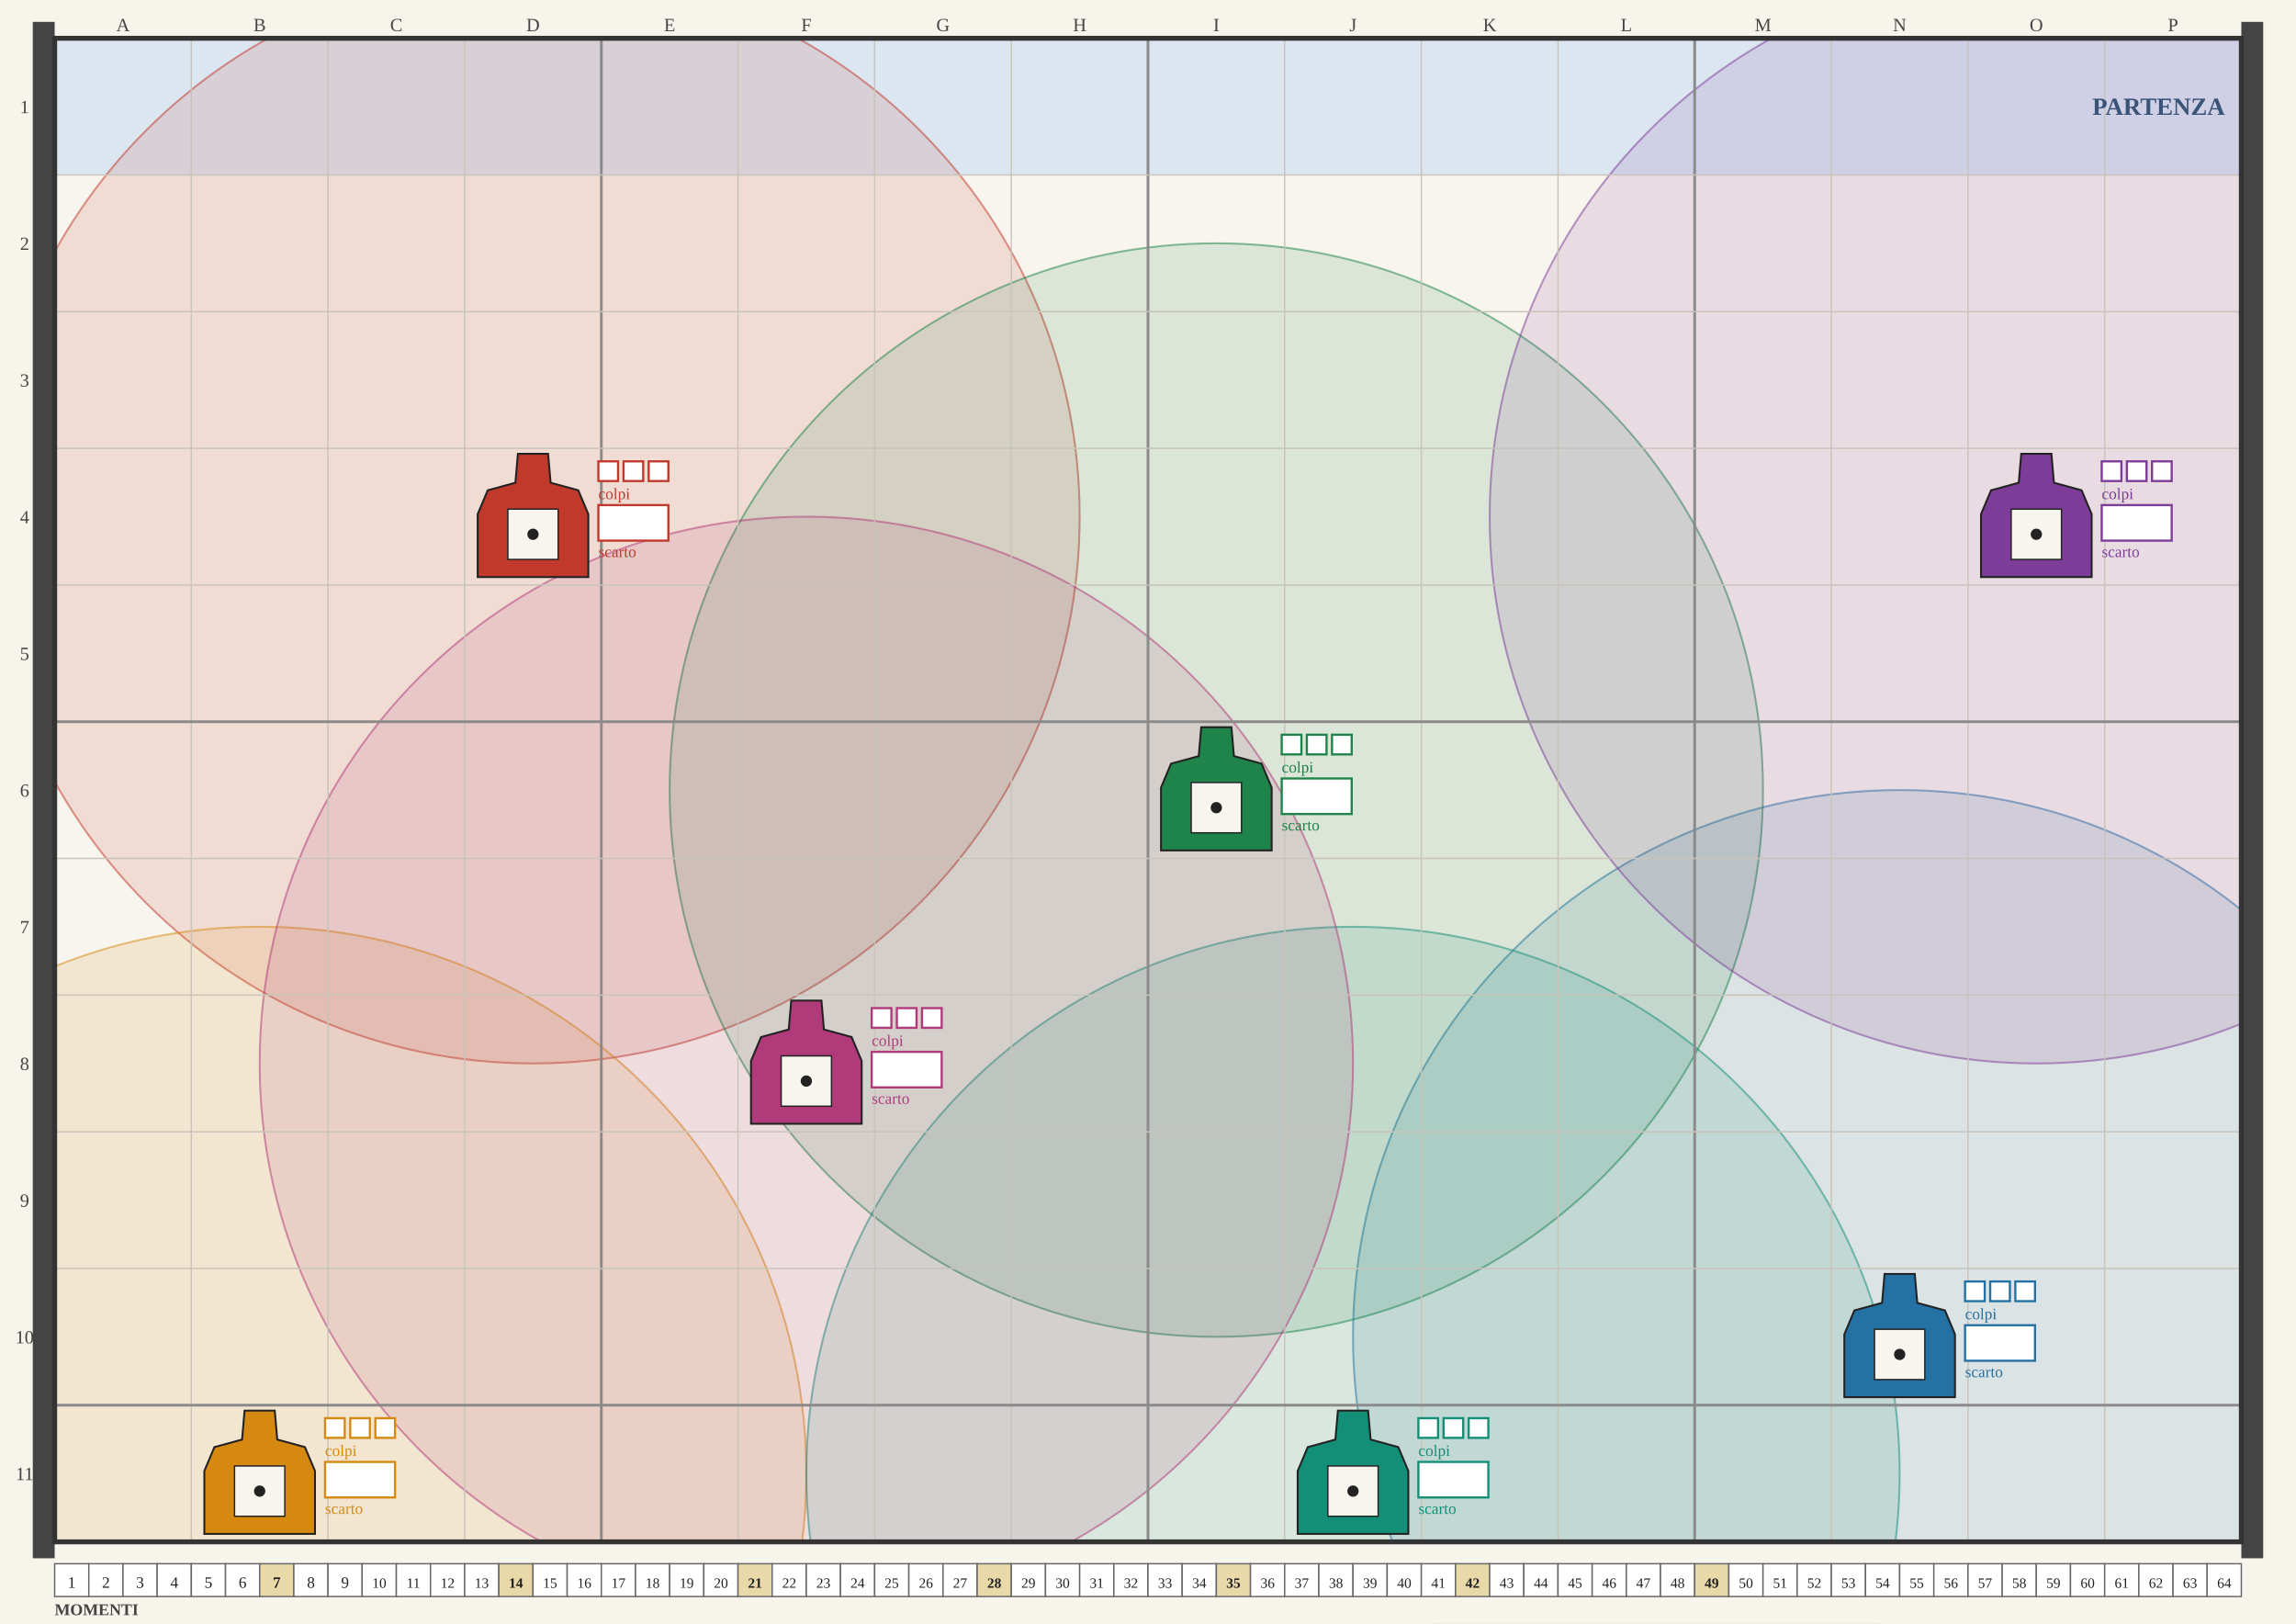
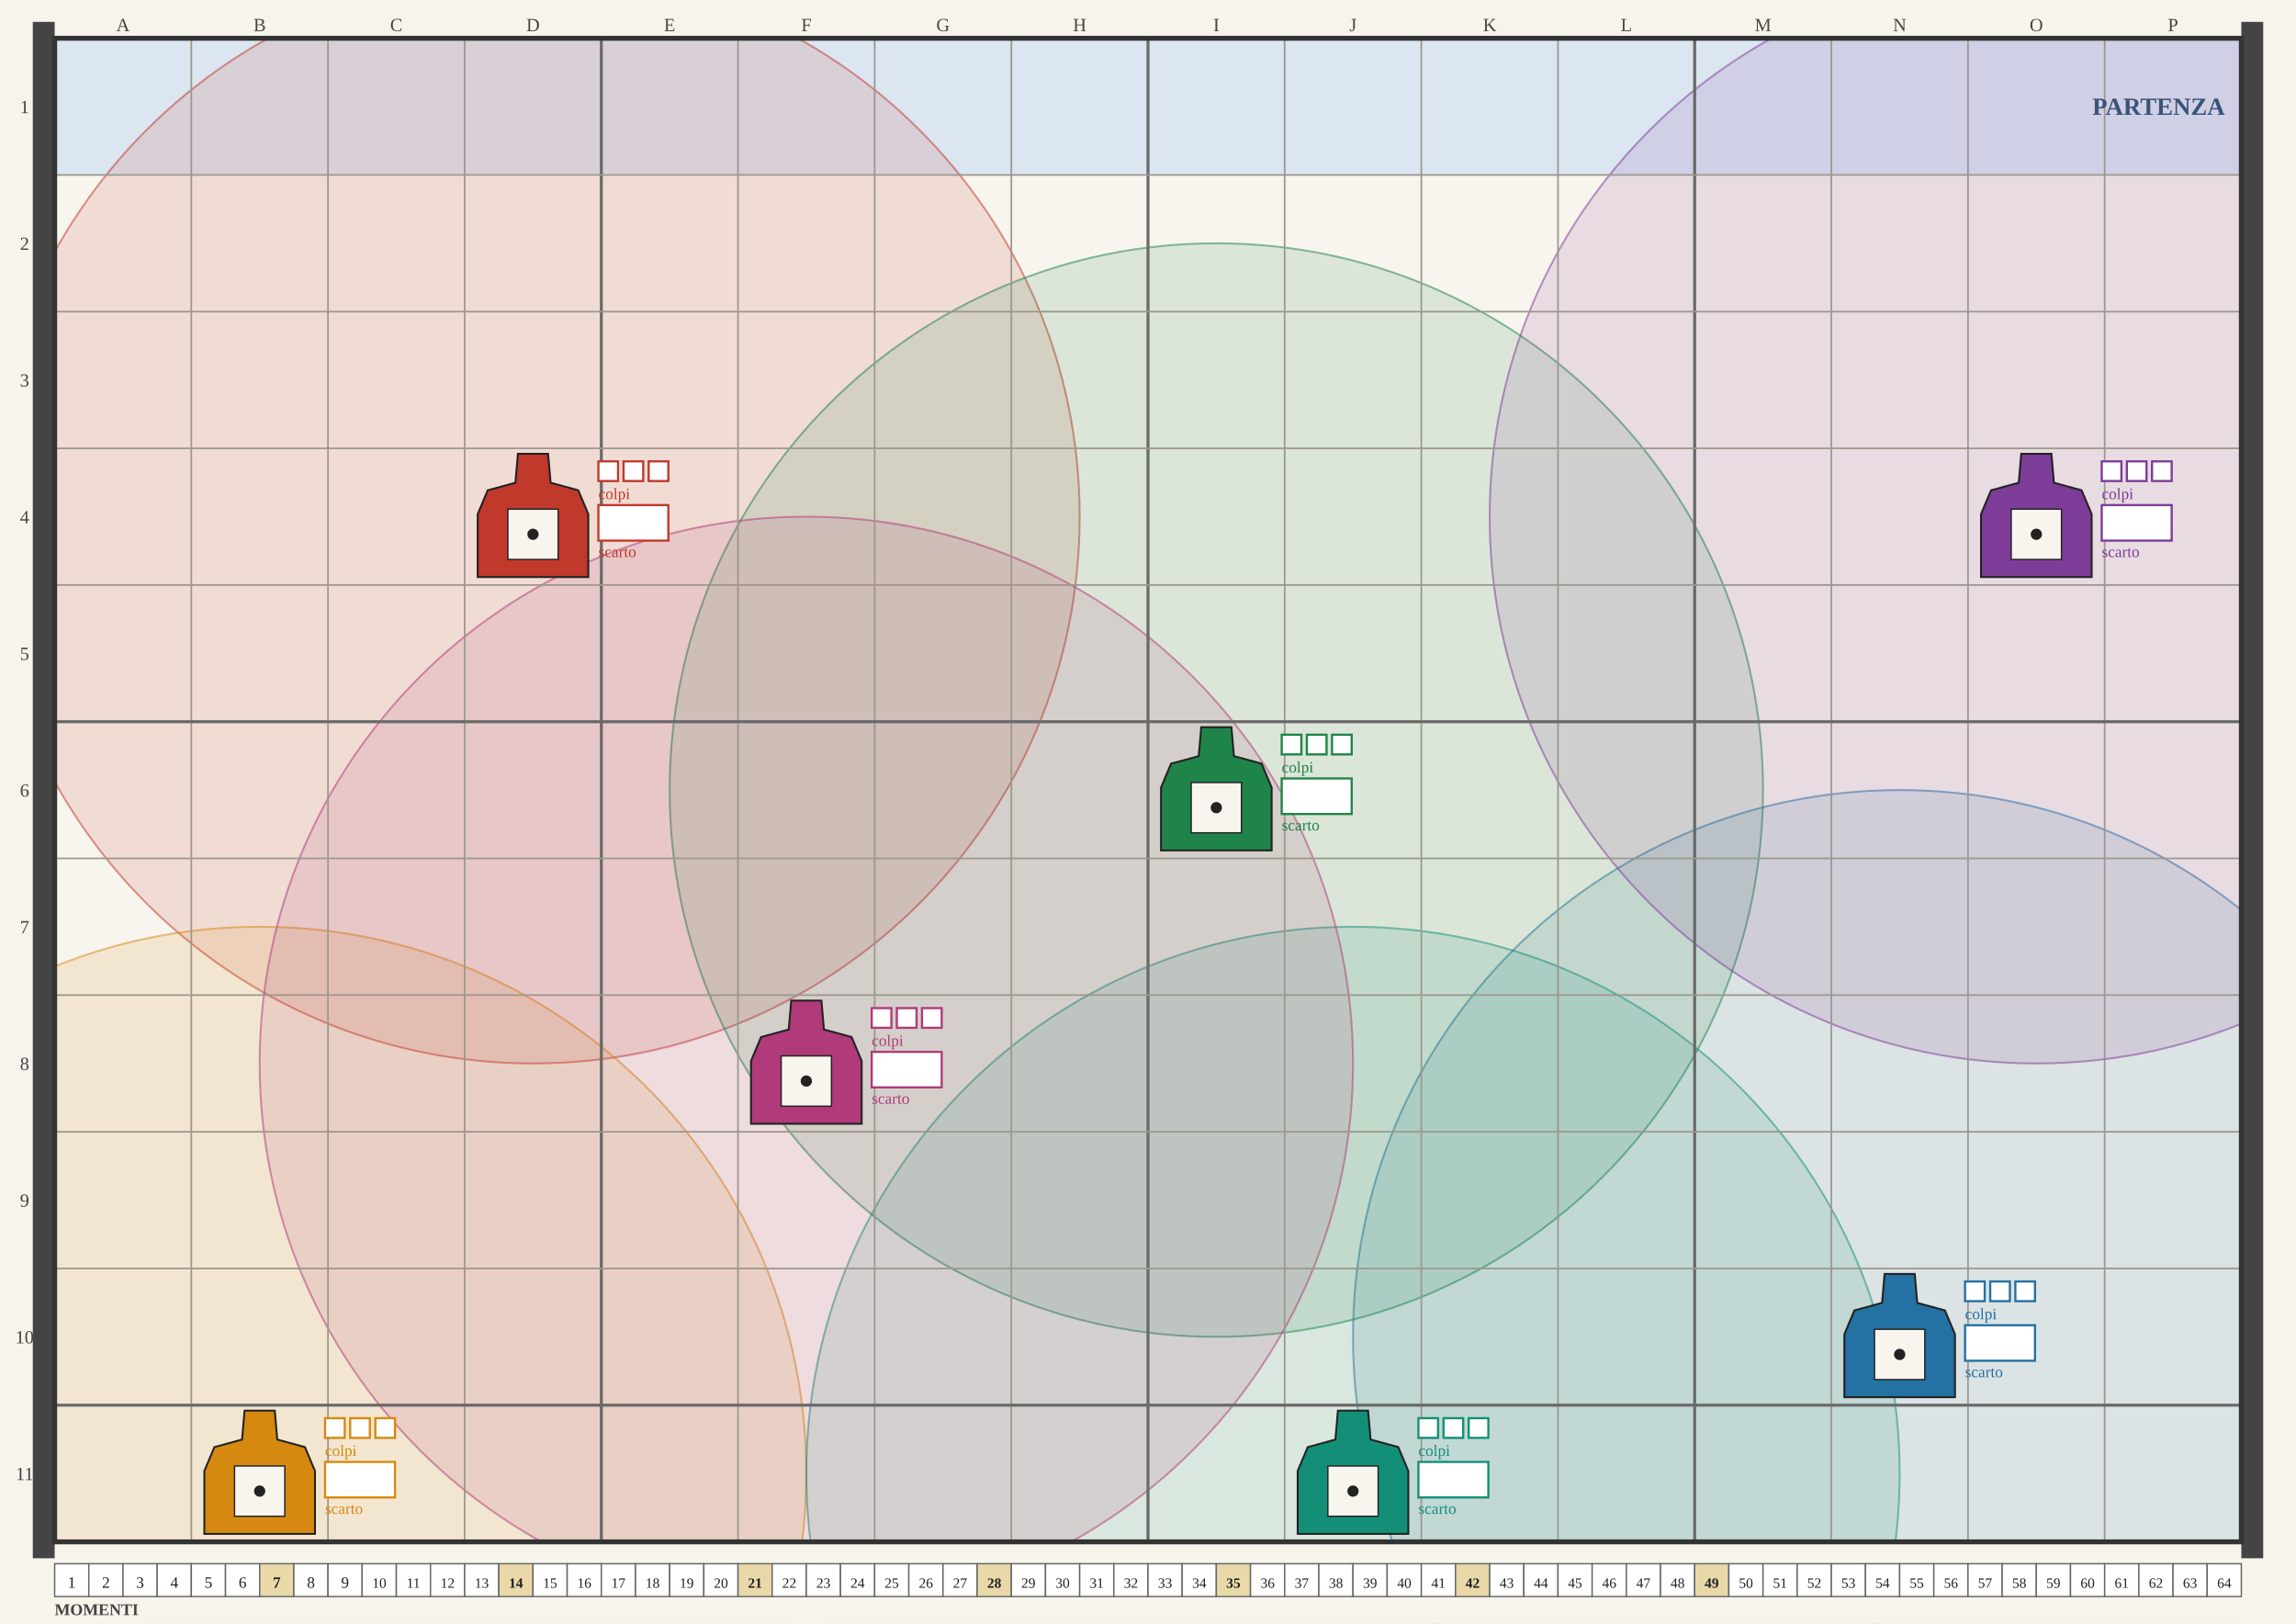
<svg xmlns="http://www.w3.org/2000/svg" width="420.0mm" height="297.0mm" viewBox="0 0 420.0 297.0">
  <defs>
    <clipPath id="campo">
      <rect x="10.0" y="7.0" width="400.0" height="275.0" />
    </clipPath>
  </defs>
  <rect width="420.0" height="297.0" fill="#f7f4ec" />
  <rect x="10.00" y="7.00" width="400.00" height="275.00" fill="#f8f5ee" stroke="none" stroke-width="0.3" fill-opacity="1.0" />
  <rect x="10.00" y="7.00" width="400.00" height="25.00" fill="#dbe6f1" stroke="none" stroke-width="0.3" fill-opacity="1.0" />
  <circle cx="97.50" cy="94.50" r="100.00" fill="#c0392b" stroke="#c0392b" stroke-width="0.35" fill-opacity="0.13" stroke-opacity="0.52" />
  <circle cx="347.50" cy="244.50" r="100.00" fill="#2471a3" stroke="#2471a3" stroke-width="0.35" fill-opacity="0.13" stroke-opacity="0.52" />
  <circle cx="222.50" cy="144.50" r="100.00" fill="#1e8449" stroke="#1e8449" stroke-width="0.35" fill-opacity="0.13" stroke-opacity="0.52" />
  <circle cx="47.50" cy="269.50" r="100.00" fill="#d68910" stroke="#d68910" stroke-width="0.35" fill-opacity="0.13" stroke-opacity="0.52" />
  <circle cx="372.50" cy="94.50" r="100.00" fill="#7d3c98" stroke="#7d3c98" stroke-width="0.35" fill-opacity="0.13" stroke-opacity="0.52" />
  <circle cx="247.50" cy="269.50" r="100.00" fill="#148f77" stroke="#148f77" stroke-width="0.35" fill-opacity="0.13" stroke-opacity="0.52" />
  <circle cx="147.50" cy="194.50" r="100.00" fill="#b03a7a" stroke="#b03a7a" stroke-width="0.35" fill-opacity="0.13" stroke-opacity="0.52" />
  <rect x="0.00" y="0.00" width="420.00" height="7.00" fill="#f7f4ec" stroke="none" stroke-width="0.3" fill-opacity="1.0" />
  <rect x="0.00" y="282.00" width="420.00" height="15.00" fill="#f7f4ec" stroke="none" stroke-width="0.3" fill-opacity="1.0" />
  <rect x="0.00" y="0.00" width="10.00" height="297.00" fill="#f7f4ec" stroke="none" stroke-width="0.3" fill-opacity="1.0" />
  <rect x="410.00" y="0.00" width="10.00" height="297.00" fill="#f7f4ec" stroke="none" stroke-width="0.3" fill-opacity="1.0" />
  <rect x="6.00" y="4.00" width="4.00" height="281.00" fill="#444444" stroke="none" stroke-width="0.3" fill-opacity="1.0" />
  <rect x="410.00" y="4.00" width="4.00" height="281.00" fill="#444444" stroke="none" stroke-width="0.3" fill-opacity="1.0" />
-   <line x1="10.00" y1="7.00" x2="10.00" y2="282.00" stroke="#8a8a8a" stroke-width="0.5" />
-   <line x1="35.00" y1="7.00" x2="35.00" y2="282.00" stroke="#c8c4ba" stroke-width="0.25" />
-   <line x1="60.00" y1="7.00" x2="60.00" y2="282.00" stroke="#c8c4ba" stroke-width="0.25" />
-   <line x1="85.00" y1="7.00" x2="85.00" y2="282.00" stroke="#c8c4ba" stroke-width="0.25" />
-   <line x1="110.00" y1="7.00" x2="110.00" y2="282.00" stroke="#8a8a8a" stroke-width="0.5" />
-   <line x1="135.00" y1="7.00" x2="135.00" y2="282.00" stroke="#c8c4ba" stroke-width="0.25" />
-   <line x1="160.00" y1="7.00" x2="160.00" y2="282.00" stroke="#c8c4ba" stroke-width="0.25" />
-   <line x1="185.00" y1="7.00" x2="185.00" y2="282.00" stroke="#c8c4ba" stroke-width="0.25" />
-   <line x1="210.00" y1="7.00" x2="210.00" y2="282.00" stroke="#8a8a8a" stroke-width="0.5" />
-   <line x1="235.00" y1="7.00" x2="235.00" y2="282.00" stroke="#c8c4ba" stroke-width="0.25" />
-   <line x1="260.00" y1="7.00" x2="260.00" y2="282.00" stroke="#c8c4ba" stroke-width="0.25" />
-   <line x1="285.00" y1="7.00" x2="285.00" y2="282.00" stroke="#c8c4ba" stroke-width="0.25" />
-   <line x1="310.00" y1="7.00" x2="310.00" y2="282.00" stroke="#8a8a8a" stroke-width="0.5" />
-   <line x1="335.00" y1="7.00" x2="335.00" y2="282.00" stroke="#c8c4ba" stroke-width="0.25" />
-   <line x1="360.00" y1="7.00" x2="360.00" y2="282.00" stroke="#c8c4ba" stroke-width="0.25" />
-   <line x1="385.00" y1="7.00" x2="385.00" y2="282.00" stroke="#c8c4ba" stroke-width="0.25" />
-   <line x1="410.00" y1="7.00" x2="410.00" y2="282.00" stroke="#8a8a8a" stroke-width="0.5" />
-   <line x1="10.00" y1="7.00" x2="410.00" y2="7.00" stroke="#8a8a8a" stroke-width="0.5" />
-   <line x1="10.00" y1="32.00" x2="410.00" y2="32.00" stroke="#c8c4ba" stroke-width="0.25" />
-   <line x1="10.00" y1="57.00" x2="410.00" y2="57.00" stroke="#c8c4ba" stroke-width="0.25" />
-   <line x1="10.00" y1="82.00" x2="410.00" y2="82.00" stroke="#c8c4ba" stroke-width="0.25" />
-   <line x1="10.00" y1="107.00" x2="410.00" y2="107.00" stroke="#c8c4ba" stroke-width="0.25" />
-   <line x1="10.00" y1="132.00" x2="410.00" y2="132.00" stroke="#8a8a8a" stroke-width="0.5" />
-   <line x1="10.00" y1="157.00" x2="410.00" y2="157.00" stroke="#c8c4ba" stroke-width="0.25" />
-   <line x1="10.00" y1="182.00" x2="410.00" y2="182.00" stroke="#c8c4ba" stroke-width="0.25" />
-   <line x1="10.00" y1="207.00" x2="410.00" y2="207.00" stroke="#c8c4ba" stroke-width="0.25" />
-   <line x1="10.00" y1="232.00" x2="410.00" y2="232.00" stroke="#c8c4ba" stroke-width="0.25" />
-   <line x1="10.00" y1="257.00" x2="410.00" y2="257.00" stroke="#8a8a8a" stroke-width="0.5" />
-   <line x1="10.00" y1="282.00" x2="410.00" y2="282.00" stroke="#c8c4ba" stroke-width="0.25" />
+   <line x1="10.00" y1="7.00" x2="10.00" y2="282.00" stroke="#6a6a6a" stroke-width="0.55" />
+   <line x1="35.00" y1="7.00" x2="35.00" y2="282.00" stroke="#9c988e" stroke-width="0.3" />
+   <line x1="60.00" y1="7.00" x2="60.00" y2="282.00" stroke="#9c988e" stroke-width="0.3" />
+   <line x1="85.00" y1="7.00" x2="85.00" y2="282.00" stroke="#9c988e" stroke-width="0.3" />
+   <line x1="110.00" y1="7.00" x2="110.00" y2="282.00" stroke="#6a6a6a" stroke-width="0.55" />
+   <line x1="135.00" y1="7.00" x2="135.00" y2="282.00" stroke="#9c988e" stroke-width="0.3" />
+   <line x1="160.00" y1="7.00" x2="160.00" y2="282.00" stroke="#9c988e" stroke-width="0.3" />
+   <line x1="185.00" y1="7.00" x2="185.00" y2="282.00" stroke="#9c988e" stroke-width="0.3" />
+   <line x1="210.00" y1="7.00" x2="210.00" y2="282.00" stroke="#6a6a6a" stroke-width="0.55" />
+   <line x1="235.00" y1="7.00" x2="235.00" y2="282.00" stroke="#9c988e" stroke-width="0.3" />
+   <line x1="260.00" y1="7.00" x2="260.00" y2="282.00" stroke="#9c988e" stroke-width="0.3" />
+   <line x1="285.00" y1="7.00" x2="285.00" y2="282.00" stroke="#9c988e" stroke-width="0.3" />
+   <line x1="310.00" y1="7.00" x2="310.00" y2="282.00" stroke="#6a6a6a" stroke-width="0.55" />
+   <line x1="335.00" y1="7.00" x2="335.00" y2="282.00" stroke="#9c988e" stroke-width="0.3" />
+   <line x1="360.00" y1="7.00" x2="360.00" y2="282.00" stroke="#9c988e" stroke-width="0.3" />
+   <line x1="385.00" y1="7.00" x2="385.00" y2="282.00" stroke="#9c988e" stroke-width="0.3" />
+   <line x1="410.00" y1="7.00" x2="410.00" y2="282.00" stroke="#6a6a6a" stroke-width="0.55" />
+   <line x1="10.00" y1="7.00" x2="410.00" y2="7.00" stroke="#6a6a6a" stroke-width="0.55" />
+   <line x1="10.00" y1="32.00" x2="410.00" y2="32.00" stroke="#9c988e" stroke-width="0.3" />
+   <line x1="10.00" y1="57.00" x2="410.00" y2="57.00" stroke="#9c988e" stroke-width="0.3" />
+   <line x1="10.00" y1="82.00" x2="410.00" y2="82.00" stroke="#9c988e" stroke-width="0.3" />
+   <line x1="10.00" y1="107.00" x2="410.00" y2="107.00" stroke="#9c988e" stroke-width="0.3" />
+   <line x1="10.00" y1="132.00" x2="410.00" y2="132.00" stroke="#6a6a6a" stroke-width="0.55" />
+   <line x1="10.00" y1="157.00" x2="410.00" y2="157.00" stroke="#9c988e" stroke-width="0.3" />
+   <line x1="10.00" y1="182.00" x2="410.00" y2="182.00" stroke="#9c988e" stroke-width="0.3" />
+   <line x1="10.00" y1="207.00" x2="410.00" y2="207.00" stroke="#9c988e" stroke-width="0.3" />
+   <line x1="10.00" y1="232.00" x2="410.00" y2="232.00" stroke="#9c988e" stroke-width="0.3" />
+   <line x1="10.00" y1="257.00" x2="410.00" y2="257.00" stroke="#6a6a6a" stroke-width="0.55" />
+   <line x1="10.00" y1="282.00" x2="410.00" y2="282.00" stroke="#9c988e" stroke-width="0.3" />
  <rect x="10.00" y="7.00" width="400.00" height="275.00" fill="none" stroke="#333333" stroke-width="0.9" fill-opacity="1.0" />
  <text x="407.00" y="21.00" font-size="4.5" fill="#3a5478" font-family="Cambria, Times New Roman, serif" font-weight="bold" text-anchor="end">PARTENZA</text>
  <text x="22.50" y="5.70" font-size="3.4" fill="#444444" font-family="Cambria, Times New Roman, serif" font-weight="normal" text-anchor="middle">A</text>
  <text x="47.50" y="5.70" font-size="3.4" fill="#444444" font-family="Cambria, Times New Roman, serif" font-weight="normal" text-anchor="middle">B</text>
  <text x="72.50" y="5.70" font-size="3.4" fill="#444444" font-family="Cambria, Times New Roman, serif" font-weight="normal" text-anchor="middle">C</text>
  <text x="97.50" y="5.70" font-size="3.4" fill="#444444" font-family="Cambria, Times New Roman, serif" font-weight="normal" text-anchor="middle">D</text>
  <text x="122.50" y="5.70" font-size="3.4" fill="#444444" font-family="Cambria, Times New Roman, serif" font-weight="normal" text-anchor="middle">E</text>
  <text x="147.50" y="5.70" font-size="3.4" fill="#444444" font-family="Cambria, Times New Roman, serif" font-weight="normal" text-anchor="middle">F</text>
  <text x="172.50" y="5.70" font-size="3.4" fill="#444444" font-family="Cambria, Times New Roman, serif" font-weight="normal" text-anchor="middle">G</text>
  <text x="197.50" y="5.70" font-size="3.4" fill="#444444" font-family="Cambria, Times New Roman, serif" font-weight="normal" text-anchor="middle">H</text>
  <text x="222.50" y="5.70" font-size="3.4" fill="#444444" font-family="Cambria, Times New Roman, serif" font-weight="normal" text-anchor="middle">I</text>
  <text x="247.50" y="5.70" font-size="3.4" fill="#444444" font-family="Cambria, Times New Roman, serif" font-weight="normal" text-anchor="middle">J</text>
  <text x="272.50" y="5.70" font-size="3.4" fill="#444444" font-family="Cambria, Times New Roman, serif" font-weight="normal" text-anchor="middle">K</text>
  <text x="297.50" y="5.70" font-size="3.4" fill="#444444" font-family="Cambria, Times New Roman, serif" font-weight="normal" text-anchor="middle">L</text>
  <text x="322.50" y="5.70" font-size="3.4" fill="#444444" font-family="Cambria, Times New Roman, serif" font-weight="normal" text-anchor="middle">M</text>
  <text x="347.50" y="5.70" font-size="3.4" fill="#444444" font-family="Cambria, Times New Roman, serif" font-weight="normal" text-anchor="middle">N</text>
  <text x="372.50" y="5.70" font-size="3.4" fill="#444444" font-family="Cambria, Times New Roman, serif" font-weight="normal" text-anchor="middle">O</text>
  <text x="397.50" y="5.70" font-size="3.4" fill="#444444" font-family="Cambria, Times New Roman, serif" font-weight="normal" text-anchor="middle">P</text>
  <text x="4.50" y="20.70" font-size="3.4" fill="#444444" font-family="Cambria, Times New Roman, serif" font-weight="normal" text-anchor="middle">1</text>
  <text x="4.50" y="45.70" font-size="3.4" fill="#444444" font-family="Cambria, Times New Roman, serif" font-weight="normal" text-anchor="middle">2</text>
  <text x="4.50" y="70.70" font-size="3.4" fill="#444444" font-family="Cambria, Times New Roman, serif" font-weight="normal" text-anchor="middle">3</text>
  <text x="4.50" y="95.70" font-size="3.4" fill="#444444" font-family="Cambria, Times New Roman, serif" font-weight="normal" text-anchor="middle">4</text>
  <text x="4.50" y="120.70" font-size="3.4" fill="#444444" font-family="Cambria, Times New Roman, serif" font-weight="normal" text-anchor="middle">5</text>
  <text x="4.50" y="145.70" font-size="3.4" fill="#444444" font-family="Cambria, Times New Roman, serif" font-weight="normal" text-anchor="middle">6</text>
  <text x="4.50" y="170.70" font-size="3.4" fill="#444444" font-family="Cambria, Times New Roman, serif" font-weight="normal" text-anchor="middle">7</text>
  <text x="4.50" y="195.70" font-size="3.4" fill="#444444" font-family="Cambria, Times New Roman, serif" font-weight="normal" text-anchor="middle">8</text>
  <text x="4.50" y="220.70" font-size="3.4" fill="#444444" font-family="Cambria, Times New Roman, serif" font-weight="normal" text-anchor="middle">9</text>
  <text x="4.50" y="245.70" font-size="3.4" fill="#444444" font-family="Cambria, Times New Roman, serif" font-weight="normal" text-anchor="middle">10</text>
  <text x="4.50" y="270.70" font-size="3.4" fill="#444444" font-family="Cambria, Times New Roman, serif" font-weight="normal" text-anchor="middle">11</text>
  <polygon points="94.74,83.00 100.26,83.00 100.72,88.29 105.78,89.67 107.62,94.04 107.62,105.54 87.38,105.54 87.38,94.04 89.22,89.67 94.28,88.29" fill="#c0392b" stroke="#222222" stroke-width="0.35" />
  <polygon points="92.90,93.12 102.10,93.12 102.10,102.32 92.90,102.32" fill="#f8f5ee" stroke="#222222" stroke-width="0.25" />
  <circle cx="97.50" cy="97.72" r="1.03" fill="#222222" stroke="none" stroke-width="0.3" fill-opacity="1.0" stroke-opacity="1" />
  <rect x="109.46" y="84.38" width="3.60" height="3.60" fill="#ffffff" stroke="#c0392b" stroke-width="0.4" fill-opacity="1.0" />
  <rect x="114.06" y="84.38" width="3.60" height="3.60" fill="#ffffff" stroke="#c0392b" stroke-width="0.4" fill-opacity="1.0" />
  <rect x="118.66" y="84.38" width="3.60" height="3.60" fill="#ffffff" stroke="#c0392b" stroke-width="0.4" fill-opacity="1.0" />
  <text x="109.46" y="91.28" font-size="2.9" fill="#c0392b" font-family="Cambria, Times New Roman, serif" font-weight="normal" text-anchor="start">colpi</text>
  <rect x="109.46" y="92.38" width="12.80" height="6.50" fill="#ffffff" stroke="#c0392b" stroke-width="0.4" fill-opacity="1.0" />
  <text x="109.46" y="101.88" font-size="2.9" fill="#c0392b" font-family="Cambria, Times New Roman, serif" font-weight="normal" text-anchor="start">scarto</text>
  <polygon points="344.74,233.00 350.26,233.00 350.72,238.29 355.78,239.67 357.62,244.04 357.62,255.54 337.38,255.54 337.38,244.04 339.22,239.67 344.28,238.29" fill="#2471a3" stroke="#222222" stroke-width="0.35" />
  <polygon points="342.90,243.12 352.10,243.12 352.10,252.32 342.90,252.32" fill="#f8f5ee" stroke="#222222" stroke-width="0.25" />
  <circle cx="347.50" cy="247.72" r="1.03" fill="#222222" stroke="none" stroke-width="0.3" fill-opacity="1.0" stroke-opacity="1" />
  <rect x="359.46" y="234.38" width="3.60" height="3.60" fill="#ffffff" stroke="#2471a3" stroke-width="0.4" fill-opacity="1.0" />
  <rect x="364.06" y="234.38" width="3.60" height="3.60" fill="#ffffff" stroke="#2471a3" stroke-width="0.4" fill-opacity="1.0" />
  <rect x="368.66" y="234.38" width="3.60" height="3.60" fill="#ffffff" stroke="#2471a3" stroke-width="0.4" fill-opacity="1.0" />
  <text x="359.46" y="241.28" font-size="2.9" fill="#2471a3" font-family="Cambria, Times New Roman, serif" font-weight="normal" text-anchor="start">colpi</text>
  <rect x="359.46" y="242.38" width="12.80" height="6.50" fill="#ffffff" stroke="#2471a3" stroke-width="0.4" fill-opacity="1.0" />
  <text x="359.46" y="251.88" font-size="2.9" fill="#2471a3" font-family="Cambria, Times New Roman, serif" font-weight="normal" text-anchor="start">scarto</text>
  <polygon points="219.74,133.00 225.26,133.00 225.72,138.29 230.78,139.67 232.62,144.04 232.62,155.54 212.38,155.54 212.38,144.04 214.22,139.67 219.28,138.29" fill="#1e8449" stroke="#222222" stroke-width="0.35" />
  <polygon points="217.90,143.12 227.10,143.12 227.10,152.32 217.90,152.32" fill="#f8f5ee" stroke="#222222" stroke-width="0.25" />
  <circle cx="222.50" cy="147.72" r="1.03" fill="#222222" stroke="none" stroke-width="0.3" fill-opacity="1.0" stroke-opacity="1" />
  <rect x="234.46" y="134.38" width="3.60" height="3.60" fill="#ffffff" stroke="#1e8449" stroke-width="0.4" fill-opacity="1.0" />
  <rect x="239.06" y="134.38" width="3.60" height="3.60" fill="#ffffff" stroke="#1e8449" stroke-width="0.4" fill-opacity="1.0" />
  <rect x="243.66" y="134.38" width="3.60" height="3.60" fill="#ffffff" stroke="#1e8449" stroke-width="0.4" fill-opacity="1.0" />
  <text x="234.46" y="141.28" font-size="2.9" fill="#1e8449" font-family="Cambria, Times New Roman, serif" font-weight="normal" text-anchor="start">colpi</text>
  <rect x="234.46" y="142.38" width="12.80" height="6.50" fill="#ffffff" stroke="#1e8449" stroke-width="0.4" fill-opacity="1.0" />
  <text x="234.46" y="151.88" font-size="2.9" fill="#1e8449" font-family="Cambria, Times New Roman, serif" font-weight="normal" text-anchor="start">scarto</text>
  <polygon points="44.74,258.00 50.26,258.00 50.72,263.29 55.78,264.67 57.62,269.04 57.62,280.54 37.38,280.54 37.38,269.04 39.22,264.67 44.28,263.29" fill="#d68910" stroke="#222222" stroke-width="0.35" />
  <polygon points="42.90,268.12 52.10,268.12 52.10,277.32 42.90,277.32" fill="#f8f5ee" stroke="#222222" stroke-width="0.25" />
  <circle cx="47.50" cy="272.72" r="1.03" fill="#222222" stroke="none" stroke-width="0.3" fill-opacity="1.0" stroke-opacity="1" />
  <rect x="59.46" y="259.38" width="3.60" height="3.60" fill="#ffffff" stroke="#d68910" stroke-width="0.4" fill-opacity="1.0" />
  <rect x="64.06" y="259.38" width="3.60" height="3.60" fill="#ffffff" stroke="#d68910" stroke-width="0.4" fill-opacity="1.0" />
  <rect x="68.66" y="259.38" width="3.60" height="3.60" fill="#ffffff" stroke="#d68910" stroke-width="0.4" fill-opacity="1.0" />
  <text x="59.46" y="266.28" font-size="2.9" fill="#d68910" font-family="Cambria, Times New Roman, serif" font-weight="normal" text-anchor="start">colpi</text>
  <rect x="59.46" y="267.38" width="12.80" height="6.50" fill="#ffffff" stroke="#d68910" stroke-width="0.4" fill-opacity="1.0" />
  <text x="59.46" y="276.88" font-size="2.9" fill="#d68910" font-family="Cambria, Times New Roman, serif" font-weight="normal" text-anchor="start">scarto</text>
  <polygon points="369.74,83.00 375.26,83.00 375.72,88.29 380.78,89.67 382.62,94.04 382.62,105.54 362.38,105.54 362.38,94.04 364.22,89.67 369.28,88.29" fill="#7d3c98" stroke="#222222" stroke-width="0.35" />
  <polygon points="367.90,93.12 377.10,93.12 377.10,102.32 367.90,102.32" fill="#f8f5ee" stroke="#222222" stroke-width="0.25" />
  <circle cx="372.50" cy="97.72" r="1.03" fill="#222222" stroke="none" stroke-width="0.3" fill-opacity="1.0" stroke-opacity="1" />
  <rect x="384.46" y="84.38" width="3.60" height="3.60" fill="#ffffff" stroke="#7d3c98" stroke-width="0.4" fill-opacity="1.0" />
  <rect x="389.06" y="84.38" width="3.60" height="3.60" fill="#ffffff" stroke="#7d3c98" stroke-width="0.4" fill-opacity="1.0" />
  <rect x="393.66" y="84.38" width="3.60" height="3.60" fill="#ffffff" stroke="#7d3c98" stroke-width="0.4" fill-opacity="1.0" />
  <text x="384.46" y="91.28" font-size="2.9" fill="#7d3c98" font-family="Cambria, Times New Roman, serif" font-weight="normal" text-anchor="start">colpi</text>
  <rect x="384.46" y="92.38" width="12.80" height="6.50" fill="#ffffff" stroke="#7d3c98" stroke-width="0.4" fill-opacity="1.0" />
  <text x="384.46" y="101.88" font-size="2.9" fill="#7d3c98" font-family="Cambria, Times New Roman, serif" font-weight="normal" text-anchor="start">scarto</text>
  <polygon points="244.74,258.00 250.26,258.00 250.72,263.29 255.78,264.67 257.62,269.04 257.62,280.54 237.38,280.54 237.38,269.04 239.22,264.67 244.28,263.29" fill="#148f77" stroke="#222222" stroke-width="0.35" />
  <polygon points="242.90,268.12 252.10,268.12 252.10,277.32 242.90,277.32" fill="#f8f5ee" stroke="#222222" stroke-width="0.25" />
  <circle cx="247.50" cy="272.72" r="1.03" fill="#222222" stroke="none" stroke-width="0.3" fill-opacity="1.0" stroke-opacity="1" />
  <rect x="259.46" y="259.38" width="3.60" height="3.60" fill="#ffffff" stroke="#148f77" stroke-width="0.4" fill-opacity="1.0" />
  <rect x="264.06" y="259.38" width="3.60" height="3.60" fill="#ffffff" stroke="#148f77" stroke-width="0.4" fill-opacity="1.0" />
  <rect x="268.66" y="259.38" width="3.60" height="3.60" fill="#ffffff" stroke="#148f77" stroke-width="0.4" fill-opacity="1.0" />
  <text x="259.46" y="266.28" font-size="2.9" fill="#148f77" font-family="Cambria, Times New Roman, serif" font-weight="normal" text-anchor="start">colpi</text>
  <rect x="259.46" y="267.38" width="12.80" height="6.50" fill="#ffffff" stroke="#148f77" stroke-width="0.4" fill-opacity="1.0" />
  <text x="259.46" y="276.88" font-size="2.9" fill="#148f77" font-family="Cambria, Times New Roman, serif" font-weight="normal" text-anchor="start">scarto</text>
  <polygon points="144.74,183.00 150.26,183.00 150.72,188.29 155.78,189.67 157.62,194.04 157.62,205.54 137.38,205.54 137.38,194.04 139.22,189.67 144.28,188.29" fill="#b03a7a" stroke="#222222" stroke-width="0.35" />
  <polygon points="142.90,193.12 152.10,193.12 152.10,202.32 142.90,202.32" fill="#f8f5ee" stroke="#222222" stroke-width="0.25" />
  <circle cx="147.50" cy="197.72" r="1.03" fill="#222222" stroke="none" stroke-width="0.3" fill-opacity="1.0" stroke-opacity="1" />
  <rect x="159.46" y="184.38" width="3.60" height="3.60" fill="#ffffff" stroke="#b03a7a" stroke-width="0.4" fill-opacity="1.0" />
  <rect x="164.06" y="184.38" width="3.60" height="3.60" fill="#ffffff" stroke="#b03a7a" stroke-width="0.4" fill-opacity="1.0" />
  <rect x="168.66" y="184.38" width="3.60" height="3.60" fill="#ffffff" stroke="#b03a7a" stroke-width="0.4" fill-opacity="1.0" />
  <text x="159.46" y="191.28" font-size="2.9" fill="#b03a7a" font-family="Cambria, Times New Roman, serif" font-weight="normal" text-anchor="start">colpi</text>
  <rect x="159.46" y="192.38" width="12.80" height="6.50" fill="#ffffff" stroke="#b03a7a" stroke-width="0.4" fill-opacity="1.0" />
  <text x="159.46" y="201.88" font-size="2.9" fill="#b03a7a" font-family="Cambria, Times New Roman, serif" font-weight="normal" text-anchor="start">scarto</text>
  <rect x="10.00" y="286.00" width="6.25" height="6.00" fill="#ffffff" stroke="#666666" stroke-width="0.25" fill-opacity="1.0" />
  <text x="13.12" y="290.40" font-size="2.9" fill="#222222" font-family="Cambria, Times New Roman, serif" font-weight="normal" text-anchor="middle">1</text>
  <rect x="16.25" y="286.00" width="6.25" height="6.00" fill="#ffffff" stroke="#666666" stroke-width="0.25" fill-opacity="1.0" />
  <text x="19.38" y="290.40" font-size="2.9" fill="#222222" font-family="Cambria, Times New Roman, serif" font-weight="normal" text-anchor="middle">2</text>
  <rect x="22.50" y="286.00" width="6.25" height="6.00" fill="#ffffff" stroke="#666666" stroke-width="0.25" fill-opacity="1.0" />
  <text x="25.62" y="290.40" font-size="2.9" fill="#222222" font-family="Cambria, Times New Roman, serif" font-weight="normal" text-anchor="middle">3</text>
  <rect x="28.75" y="286.00" width="6.25" height="6.00" fill="#ffffff" stroke="#666666" stroke-width="0.25" fill-opacity="1.0" />
  <text x="31.88" y="290.40" font-size="2.9" fill="#222222" font-family="Cambria, Times New Roman, serif" font-weight="normal" text-anchor="middle">4</text>
  <rect x="35.00" y="286.00" width="6.25" height="6.00" fill="#ffffff" stroke="#666666" stroke-width="0.25" fill-opacity="1.0" />
  <text x="38.12" y="290.40" font-size="2.9" fill="#222222" font-family="Cambria, Times New Roman, serif" font-weight="normal" text-anchor="middle">5</text>
  <rect x="41.25" y="286.00" width="6.25" height="6.00" fill="#ffffff" stroke="#666666" stroke-width="0.25" fill-opacity="1.0" />
  <text x="44.38" y="290.40" font-size="2.9" fill="#222222" font-family="Cambria, Times New Roman, serif" font-weight="normal" text-anchor="middle">6</text>
  <rect x="47.50" y="286.00" width="6.25" height="6.00" fill="#e9d9a8" stroke="#666666" stroke-width="0.25" fill-opacity="1.0" />
  <text x="50.62" y="290.40" font-size="2.9" fill="#222222" font-family="Cambria, Times New Roman, serif" font-weight="bold" text-anchor="middle">7</text>
  <rect x="53.75" y="286.00" width="6.25" height="6.00" fill="#ffffff" stroke="#666666" stroke-width="0.25" fill-opacity="1.0" />
  <text x="56.88" y="290.40" font-size="2.9" fill="#222222" font-family="Cambria, Times New Roman, serif" font-weight="normal" text-anchor="middle">8</text>
  <rect x="60.00" y="286.00" width="6.25" height="6.00" fill="#ffffff" stroke="#666666" stroke-width="0.25" fill-opacity="1.0" />
  <text x="63.12" y="290.40" font-size="2.9" fill="#222222" font-family="Cambria, Times New Roman, serif" font-weight="normal" text-anchor="middle">9</text>
  <rect x="66.25" y="286.00" width="6.25" height="6.00" fill="#ffffff" stroke="#666666" stroke-width="0.25" fill-opacity="1.0" />
  <text x="69.38" y="290.40" font-size="2.6" fill="#222222" font-family="Cambria, Times New Roman, serif" font-weight="normal" text-anchor="middle">10</text>
  <rect x="72.50" y="286.00" width="6.25" height="6.00" fill="#ffffff" stroke="#666666" stroke-width="0.25" fill-opacity="1.0" />
  <text x="75.62" y="290.40" font-size="2.6" fill="#222222" font-family="Cambria, Times New Roman, serif" font-weight="normal" text-anchor="middle">11</text>
  <rect x="78.75" y="286.00" width="6.25" height="6.00" fill="#ffffff" stroke="#666666" stroke-width="0.25" fill-opacity="1.0" />
  <text x="81.88" y="290.40" font-size="2.6" fill="#222222" font-family="Cambria, Times New Roman, serif" font-weight="normal" text-anchor="middle">12</text>
  <rect x="85.00" y="286.00" width="6.25" height="6.00" fill="#ffffff" stroke="#666666" stroke-width="0.25" fill-opacity="1.0" />
  <text x="88.12" y="290.40" font-size="2.6" fill="#222222" font-family="Cambria, Times New Roman, serif" font-weight="normal" text-anchor="middle">13</text>
  <rect x="91.25" y="286.00" width="6.25" height="6.00" fill="#e9d9a8" stroke="#666666" stroke-width="0.25" fill-opacity="1.0" />
  <text x="94.38" y="290.40" font-size="2.6" fill="#222222" font-family="Cambria, Times New Roman, serif" font-weight="bold" text-anchor="middle">14</text>
  <rect x="97.50" y="286.00" width="6.25" height="6.00" fill="#ffffff" stroke="#666666" stroke-width="0.25" fill-opacity="1.0" />
  <text x="100.62" y="290.40" font-size="2.6" fill="#222222" font-family="Cambria, Times New Roman, serif" font-weight="normal" text-anchor="middle">15</text>
  <rect x="103.75" y="286.00" width="6.25" height="6.00" fill="#ffffff" stroke="#666666" stroke-width="0.25" fill-opacity="1.0" />
  <text x="106.88" y="290.40" font-size="2.6" fill="#222222" font-family="Cambria, Times New Roman, serif" font-weight="normal" text-anchor="middle">16</text>
  <rect x="110.00" y="286.00" width="6.25" height="6.00" fill="#ffffff" stroke="#666666" stroke-width="0.25" fill-opacity="1.0" />
  <text x="113.12" y="290.40" font-size="2.6" fill="#222222" font-family="Cambria, Times New Roman, serif" font-weight="normal" text-anchor="middle">17</text>
  <rect x="116.25" y="286.00" width="6.25" height="6.00" fill="#ffffff" stroke="#666666" stroke-width="0.25" fill-opacity="1.0" />
  <text x="119.38" y="290.40" font-size="2.6" fill="#222222" font-family="Cambria, Times New Roman, serif" font-weight="normal" text-anchor="middle">18</text>
  <rect x="122.50" y="286.00" width="6.25" height="6.00" fill="#ffffff" stroke="#666666" stroke-width="0.25" fill-opacity="1.0" />
  <text x="125.62" y="290.40" font-size="2.6" fill="#222222" font-family="Cambria, Times New Roman, serif" font-weight="normal" text-anchor="middle">19</text>
  <rect x="128.75" y="286.00" width="6.25" height="6.00" fill="#ffffff" stroke="#666666" stroke-width="0.25" fill-opacity="1.0" />
  <text x="131.88" y="290.40" font-size="2.6" fill="#222222" font-family="Cambria, Times New Roman, serif" font-weight="normal" text-anchor="middle">20</text>
  <rect x="135.00" y="286.00" width="6.25" height="6.00" fill="#e9d9a8" stroke="#666666" stroke-width="0.25" fill-opacity="1.0" />
  <text x="138.12" y="290.40" font-size="2.6" fill="#222222" font-family="Cambria, Times New Roman, serif" font-weight="bold" text-anchor="middle">21</text>
  <rect x="141.25" y="286.00" width="6.25" height="6.00" fill="#ffffff" stroke="#666666" stroke-width="0.25" fill-opacity="1.0" />
  <text x="144.38" y="290.40" font-size="2.6" fill="#222222" font-family="Cambria, Times New Roman, serif" font-weight="normal" text-anchor="middle">22</text>
  <rect x="147.50" y="286.00" width="6.25" height="6.00" fill="#ffffff" stroke="#666666" stroke-width="0.25" fill-opacity="1.0" />
  <text x="150.62" y="290.40" font-size="2.6" fill="#222222" font-family="Cambria, Times New Roman, serif" font-weight="normal" text-anchor="middle">23</text>
  <rect x="153.75" y="286.00" width="6.25" height="6.00" fill="#ffffff" stroke="#666666" stroke-width="0.25" fill-opacity="1.0" />
  <text x="156.88" y="290.40" font-size="2.6" fill="#222222" font-family="Cambria, Times New Roman, serif" font-weight="normal" text-anchor="middle">24</text>
  <rect x="160.00" y="286.00" width="6.25" height="6.00" fill="#ffffff" stroke="#666666" stroke-width="0.25" fill-opacity="1.0" />
  <text x="163.12" y="290.40" font-size="2.6" fill="#222222" font-family="Cambria, Times New Roman, serif" font-weight="normal" text-anchor="middle">25</text>
  <rect x="166.25" y="286.00" width="6.25" height="6.00" fill="#ffffff" stroke="#666666" stroke-width="0.25" fill-opacity="1.0" />
  <text x="169.38" y="290.40" font-size="2.6" fill="#222222" font-family="Cambria, Times New Roman, serif" font-weight="normal" text-anchor="middle">26</text>
  <rect x="172.50" y="286.00" width="6.25" height="6.00" fill="#ffffff" stroke="#666666" stroke-width="0.25" fill-opacity="1.0" />
  <text x="175.62" y="290.40" font-size="2.6" fill="#222222" font-family="Cambria, Times New Roman, serif" font-weight="normal" text-anchor="middle">27</text>
  <rect x="178.75" y="286.00" width="6.25" height="6.00" fill="#e9d9a8" stroke="#666666" stroke-width="0.25" fill-opacity="1.0" />
  <text x="181.88" y="290.40" font-size="2.6" fill="#222222" font-family="Cambria, Times New Roman, serif" font-weight="bold" text-anchor="middle">28</text>
  <rect x="185.00" y="286.00" width="6.25" height="6.00" fill="#ffffff" stroke="#666666" stroke-width="0.25" fill-opacity="1.0" />
  <text x="188.12" y="290.40" font-size="2.6" fill="#222222" font-family="Cambria, Times New Roman, serif" font-weight="normal" text-anchor="middle">29</text>
  <rect x="191.25" y="286.00" width="6.25" height="6.00" fill="#ffffff" stroke="#666666" stroke-width="0.25" fill-opacity="1.0" />
  <text x="194.38" y="290.40" font-size="2.6" fill="#222222" font-family="Cambria, Times New Roman, serif" font-weight="normal" text-anchor="middle">30</text>
  <rect x="197.50" y="286.00" width="6.25" height="6.00" fill="#ffffff" stroke="#666666" stroke-width="0.25" fill-opacity="1.0" />
  <text x="200.62" y="290.40" font-size="2.6" fill="#222222" font-family="Cambria, Times New Roman, serif" font-weight="normal" text-anchor="middle">31</text>
  <rect x="203.75" y="286.00" width="6.25" height="6.00" fill="#ffffff" stroke="#666666" stroke-width="0.25" fill-opacity="1.0" />
  <text x="206.88" y="290.40" font-size="2.6" fill="#222222" font-family="Cambria, Times New Roman, serif" font-weight="normal" text-anchor="middle">32</text>
  <rect x="210.00" y="286.00" width="6.25" height="6.00" fill="#ffffff" stroke="#666666" stroke-width="0.25" fill-opacity="1.0" />
  <text x="213.12" y="290.40" font-size="2.6" fill="#222222" font-family="Cambria, Times New Roman, serif" font-weight="normal" text-anchor="middle">33</text>
  <rect x="216.25" y="286.00" width="6.25" height="6.00" fill="#ffffff" stroke="#666666" stroke-width="0.25" fill-opacity="1.0" />
  <text x="219.38" y="290.40" font-size="2.6" fill="#222222" font-family="Cambria, Times New Roman, serif" font-weight="normal" text-anchor="middle">34</text>
  <rect x="222.50" y="286.00" width="6.25" height="6.00" fill="#e9d9a8" stroke="#666666" stroke-width="0.25" fill-opacity="1.0" />
  <text x="225.62" y="290.40" font-size="2.6" fill="#222222" font-family="Cambria, Times New Roman, serif" font-weight="bold" text-anchor="middle">35</text>
  <rect x="228.75" y="286.00" width="6.25" height="6.00" fill="#ffffff" stroke="#666666" stroke-width="0.25" fill-opacity="1.0" />
  <text x="231.88" y="290.40" font-size="2.6" fill="#222222" font-family="Cambria, Times New Roman, serif" font-weight="normal" text-anchor="middle">36</text>
  <rect x="235.00" y="286.00" width="6.25" height="6.00" fill="#ffffff" stroke="#666666" stroke-width="0.25" fill-opacity="1.0" />
  <text x="238.12" y="290.40" font-size="2.6" fill="#222222" font-family="Cambria, Times New Roman, serif" font-weight="normal" text-anchor="middle">37</text>
  <rect x="241.25" y="286.00" width="6.25" height="6.00" fill="#ffffff" stroke="#666666" stroke-width="0.25" fill-opacity="1.0" />
  <text x="244.38" y="290.40" font-size="2.6" fill="#222222" font-family="Cambria, Times New Roman, serif" font-weight="normal" text-anchor="middle">38</text>
  <rect x="247.50" y="286.00" width="6.25" height="6.00" fill="#ffffff" stroke="#666666" stroke-width="0.25" fill-opacity="1.0" />
  <text x="250.62" y="290.40" font-size="2.6" fill="#222222" font-family="Cambria, Times New Roman, serif" font-weight="normal" text-anchor="middle">39</text>
  <rect x="253.75" y="286.00" width="6.25" height="6.00" fill="#ffffff" stroke="#666666" stroke-width="0.25" fill-opacity="1.0" />
  <text x="256.88" y="290.40" font-size="2.6" fill="#222222" font-family="Cambria, Times New Roman, serif" font-weight="normal" text-anchor="middle">40</text>
  <rect x="260.00" y="286.00" width="6.25" height="6.00" fill="#ffffff" stroke="#666666" stroke-width="0.25" fill-opacity="1.0" />
  <text x="263.12" y="290.40" font-size="2.6" fill="#222222" font-family="Cambria, Times New Roman, serif" font-weight="normal" text-anchor="middle">41</text>
  <rect x="266.25" y="286.00" width="6.25" height="6.00" fill="#e9d9a8" stroke="#666666" stroke-width="0.25" fill-opacity="1.0" />
  <text x="269.38" y="290.40" font-size="2.6" fill="#222222" font-family="Cambria, Times New Roman, serif" font-weight="bold" text-anchor="middle">42</text>
  <rect x="272.50" y="286.00" width="6.25" height="6.00" fill="#ffffff" stroke="#666666" stroke-width="0.25" fill-opacity="1.0" />
  <text x="275.62" y="290.40" font-size="2.6" fill="#222222" font-family="Cambria, Times New Roman, serif" font-weight="normal" text-anchor="middle">43</text>
  <rect x="278.75" y="286.00" width="6.25" height="6.00" fill="#ffffff" stroke="#666666" stroke-width="0.25" fill-opacity="1.0" />
  <text x="281.88" y="290.40" font-size="2.6" fill="#222222" font-family="Cambria, Times New Roman, serif" font-weight="normal" text-anchor="middle">44</text>
  <rect x="285.00" y="286.00" width="6.25" height="6.00" fill="#ffffff" stroke="#666666" stroke-width="0.25" fill-opacity="1.0" />
  <text x="288.12" y="290.40" font-size="2.6" fill="#222222" font-family="Cambria, Times New Roman, serif" font-weight="normal" text-anchor="middle">45</text>
  <rect x="291.25" y="286.00" width="6.25" height="6.00" fill="#ffffff" stroke="#666666" stroke-width="0.25" fill-opacity="1.0" />
  <text x="294.38" y="290.40" font-size="2.6" fill="#222222" font-family="Cambria, Times New Roman, serif" font-weight="normal" text-anchor="middle">46</text>
  <rect x="297.50" y="286.00" width="6.25" height="6.00" fill="#ffffff" stroke="#666666" stroke-width="0.25" fill-opacity="1.0" />
  <text x="300.62" y="290.40" font-size="2.6" fill="#222222" font-family="Cambria, Times New Roman, serif" font-weight="normal" text-anchor="middle">47</text>
  <rect x="303.75" y="286.00" width="6.25" height="6.00" fill="#ffffff" stroke="#666666" stroke-width="0.25" fill-opacity="1.0" />
  <text x="306.88" y="290.40" font-size="2.6" fill="#222222" font-family="Cambria, Times New Roman, serif" font-weight="normal" text-anchor="middle">48</text>
  <rect x="310.00" y="286.00" width="6.25" height="6.00" fill="#e9d9a8" stroke="#666666" stroke-width="0.25" fill-opacity="1.0" />
  <text x="313.12" y="290.40" font-size="2.6" fill="#222222" font-family="Cambria, Times New Roman, serif" font-weight="bold" text-anchor="middle">49</text>
  <rect x="316.25" y="286.00" width="6.25" height="6.00" fill="#ffffff" stroke="#666666" stroke-width="0.25" fill-opacity="1.0" />
  <text x="319.38" y="290.40" font-size="2.6" fill="#222222" font-family="Cambria, Times New Roman, serif" font-weight="normal" text-anchor="middle">50</text>
  <rect x="322.50" y="286.00" width="6.25" height="6.00" fill="#ffffff" stroke="#666666" stroke-width="0.25" fill-opacity="1.0" />
  <text x="325.62" y="290.40" font-size="2.6" fill="#222222" font-family="Cambria, Times New Roman, serif" font-weight="normal" text-anchor="middle">51</text>
  <rect x="328.75" y="286.00" width="6.25" height="6.00" fill="#ffffff" stroke="#666666" stroke-width="0.25" fill-opacity="1.0" />
  <text x="331.88" y="290.40" font-size="2.6" fill="#222222" font-family="Cambria, Times New Roman, serif" font-weight="normal" text-anchor="middle">52</text>
  <rect x="335.00" y="286.00" width="6.25" height="6.00" fill="#ffffff" stroke="#666666" stroke-width="0.25" fill-opacity="1.0" />
  <text x="338.12" y="290.40" font-size="2.6" fill="#222222" font-family="Cambria, Times New Roman, serif" font-weight="normal" text-anchor="middle">53</text>
  <rect x="341.25" y="286.00" width="6.25" height="6.00" fill="#ffffff" stroke="#666666" stroke-width="0.25" fill-opacity="1.0" />
  <text x="344.38" y="290.40" font-size="2.6" fill="#222222" font-family="Cambria, Times New Roman, serif" font-weight="normal" text-anchor="middle">54</text>
  <rect x="347.50" y="286.00" width="6.25" height="6.00" fill="#ffffff" stroke="#666666" stroke-width="0.25" fill-opacity="1.0" />
  <text x="350.62" y="290.40" font-size="2.6" fill="#222222" font-family="Cambria, Times New Roman, serif" font-weight="normal" text-anchor="middle">55</text>
  <rect x="353.75" y="286.00" width="6.25" height="6.00" fill="#ffffff" stroke="#666666" stroke-width="0.25" fill-opacity="1.0" />
  <text x="356.88" y="290.40" font-size="2.6" fill="#222222" font-family="Cambria, Times New Roman, serif" font-weight="normal" text-anchor="middle">56</text>
  <rect x="360.00" y="286.00" width="6.25" height="6.00" fill="#ffffff" stroke="#666666" stroke-width="0.25" fill-opacity="1.0" />
  <text x="363.12" y="290.40" font-size="2.6" fill="#222222" font-family="Cambria, Times New Roman, serif" font-weight="normal" text-anchor="middle">57</text>
  <rect x="366.25" y="286.00" width="6.25" height="6.00" fill="#ffffff" stroke="#666666" stroke-width="0.25" fill-opacity="1.0" />
  <text x="369.38" y="290.40" font-size="2.6" fill="#222222" font-family="Cambria, Times New Roman, serif" font-weight="normal" text-anchor="middle">58</text>
  <rect x="372.50" y="286.00" width="6.25" height="6.00" fill="#ffffff" stroke="#666666" stroke-width="0.25" fill-opacity="1.0" />
  <text x="375.62" y="290.40" font-size="2.6" fill="#222222" font-family="Cambria, Times New Roman, serif" font-weight="normal" text-anchor="middle">59</text>
  <rect x="378.75" y="286.00" width="6.25" height="6.00" fill="#ffffff" stroke="#666666" stroke-width="0.25" fill-opacity="1.0" />
  <text x="381.88" y="290.40" font-size="2.6" fill="#222222" font-family="Cambria, Times New Roman, serif" font-weight="normal" text-anchor="middle">60</text>
  <rect x="385.00" y="286.00" width="6.25" height="6.00" fill="#ffffff" stroke="#666666" stroke-width="0.25" fill-opacity="1.0" />
  <text x="388.12" y="290.40" font-size="2.6" fill="#222222" font-family="Cambria, Times New Roman, serif" font-weight="normal" text-anchor="middle">61</text>
  <rect x="391.25" y="286.00" width="6.25" height="6.00" fill="#ffffff" stroke="#666666" stroke-width="0.25" fill-opacity="1.0" />
  <text x="394.38" y="290.40" font-size="2.6" fill="#222222" font-family="Cambria, Times New Roman, serif" font-weight="normal" text-anchor="middle">62</text>
  <rect x="397.50" y="286.00" width="6.25" height="6.00" fill="#ffffff" stroke="#666666" stroke-width="0.25" fill-opacity="1.0" />
  <text x="400.62" y="290.40" font-size="2.6" fill="#222222" font-family="Cambria, Times New Roman, serif" font-weight="normal" text-anchor="middle">63</text>
  <rect x="403.75" y="286.00" width="6.25" height="6.00" fill="#ffffff" stroke="#666666" stroke-width="0.25" fill-opacity="1.0" />
  <text x="406.88" y="290.40" font-size="2.6" fill="#222222" font-family="Cambria, Times New Roman, serif" font-weight="normal" text-anchor="middle">64</text>
  <text x="10.00" y="295.40" font-size="3.0" fill="#444444" font-family="Cambria, Times New Roman, serif" font-weight="bold" text-anchor="start">MOMENTI</text>
</svg>
